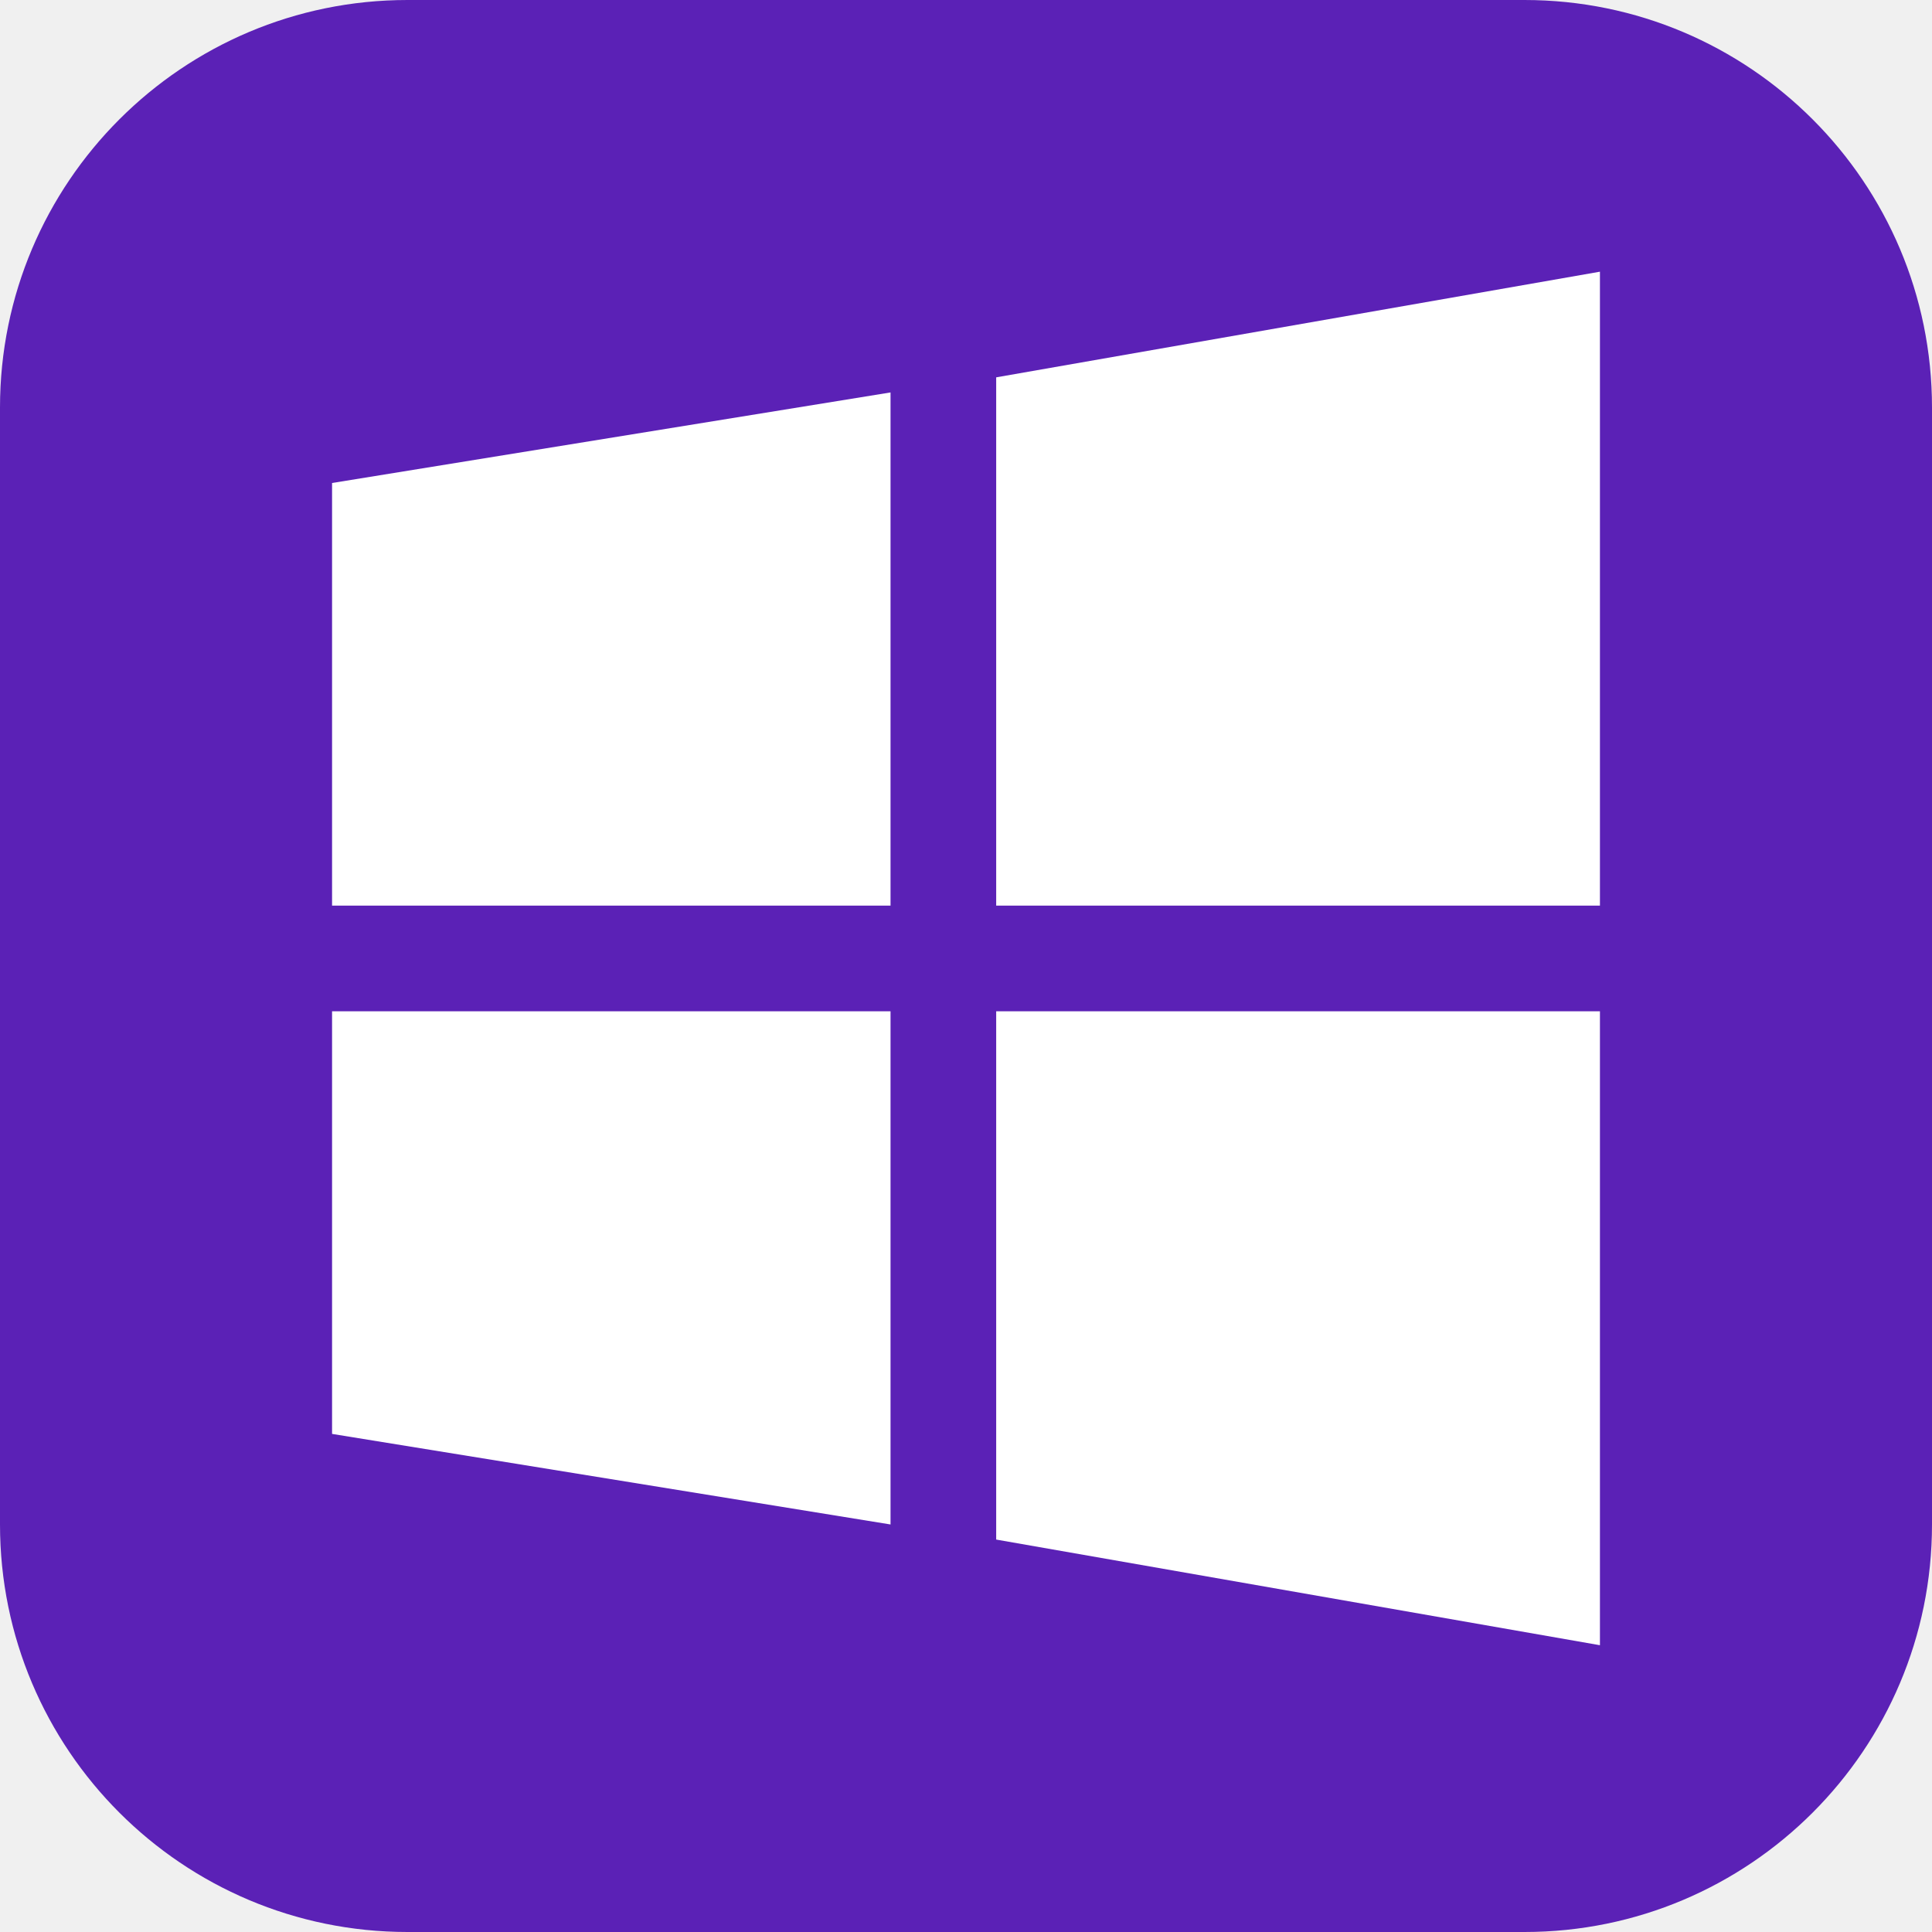
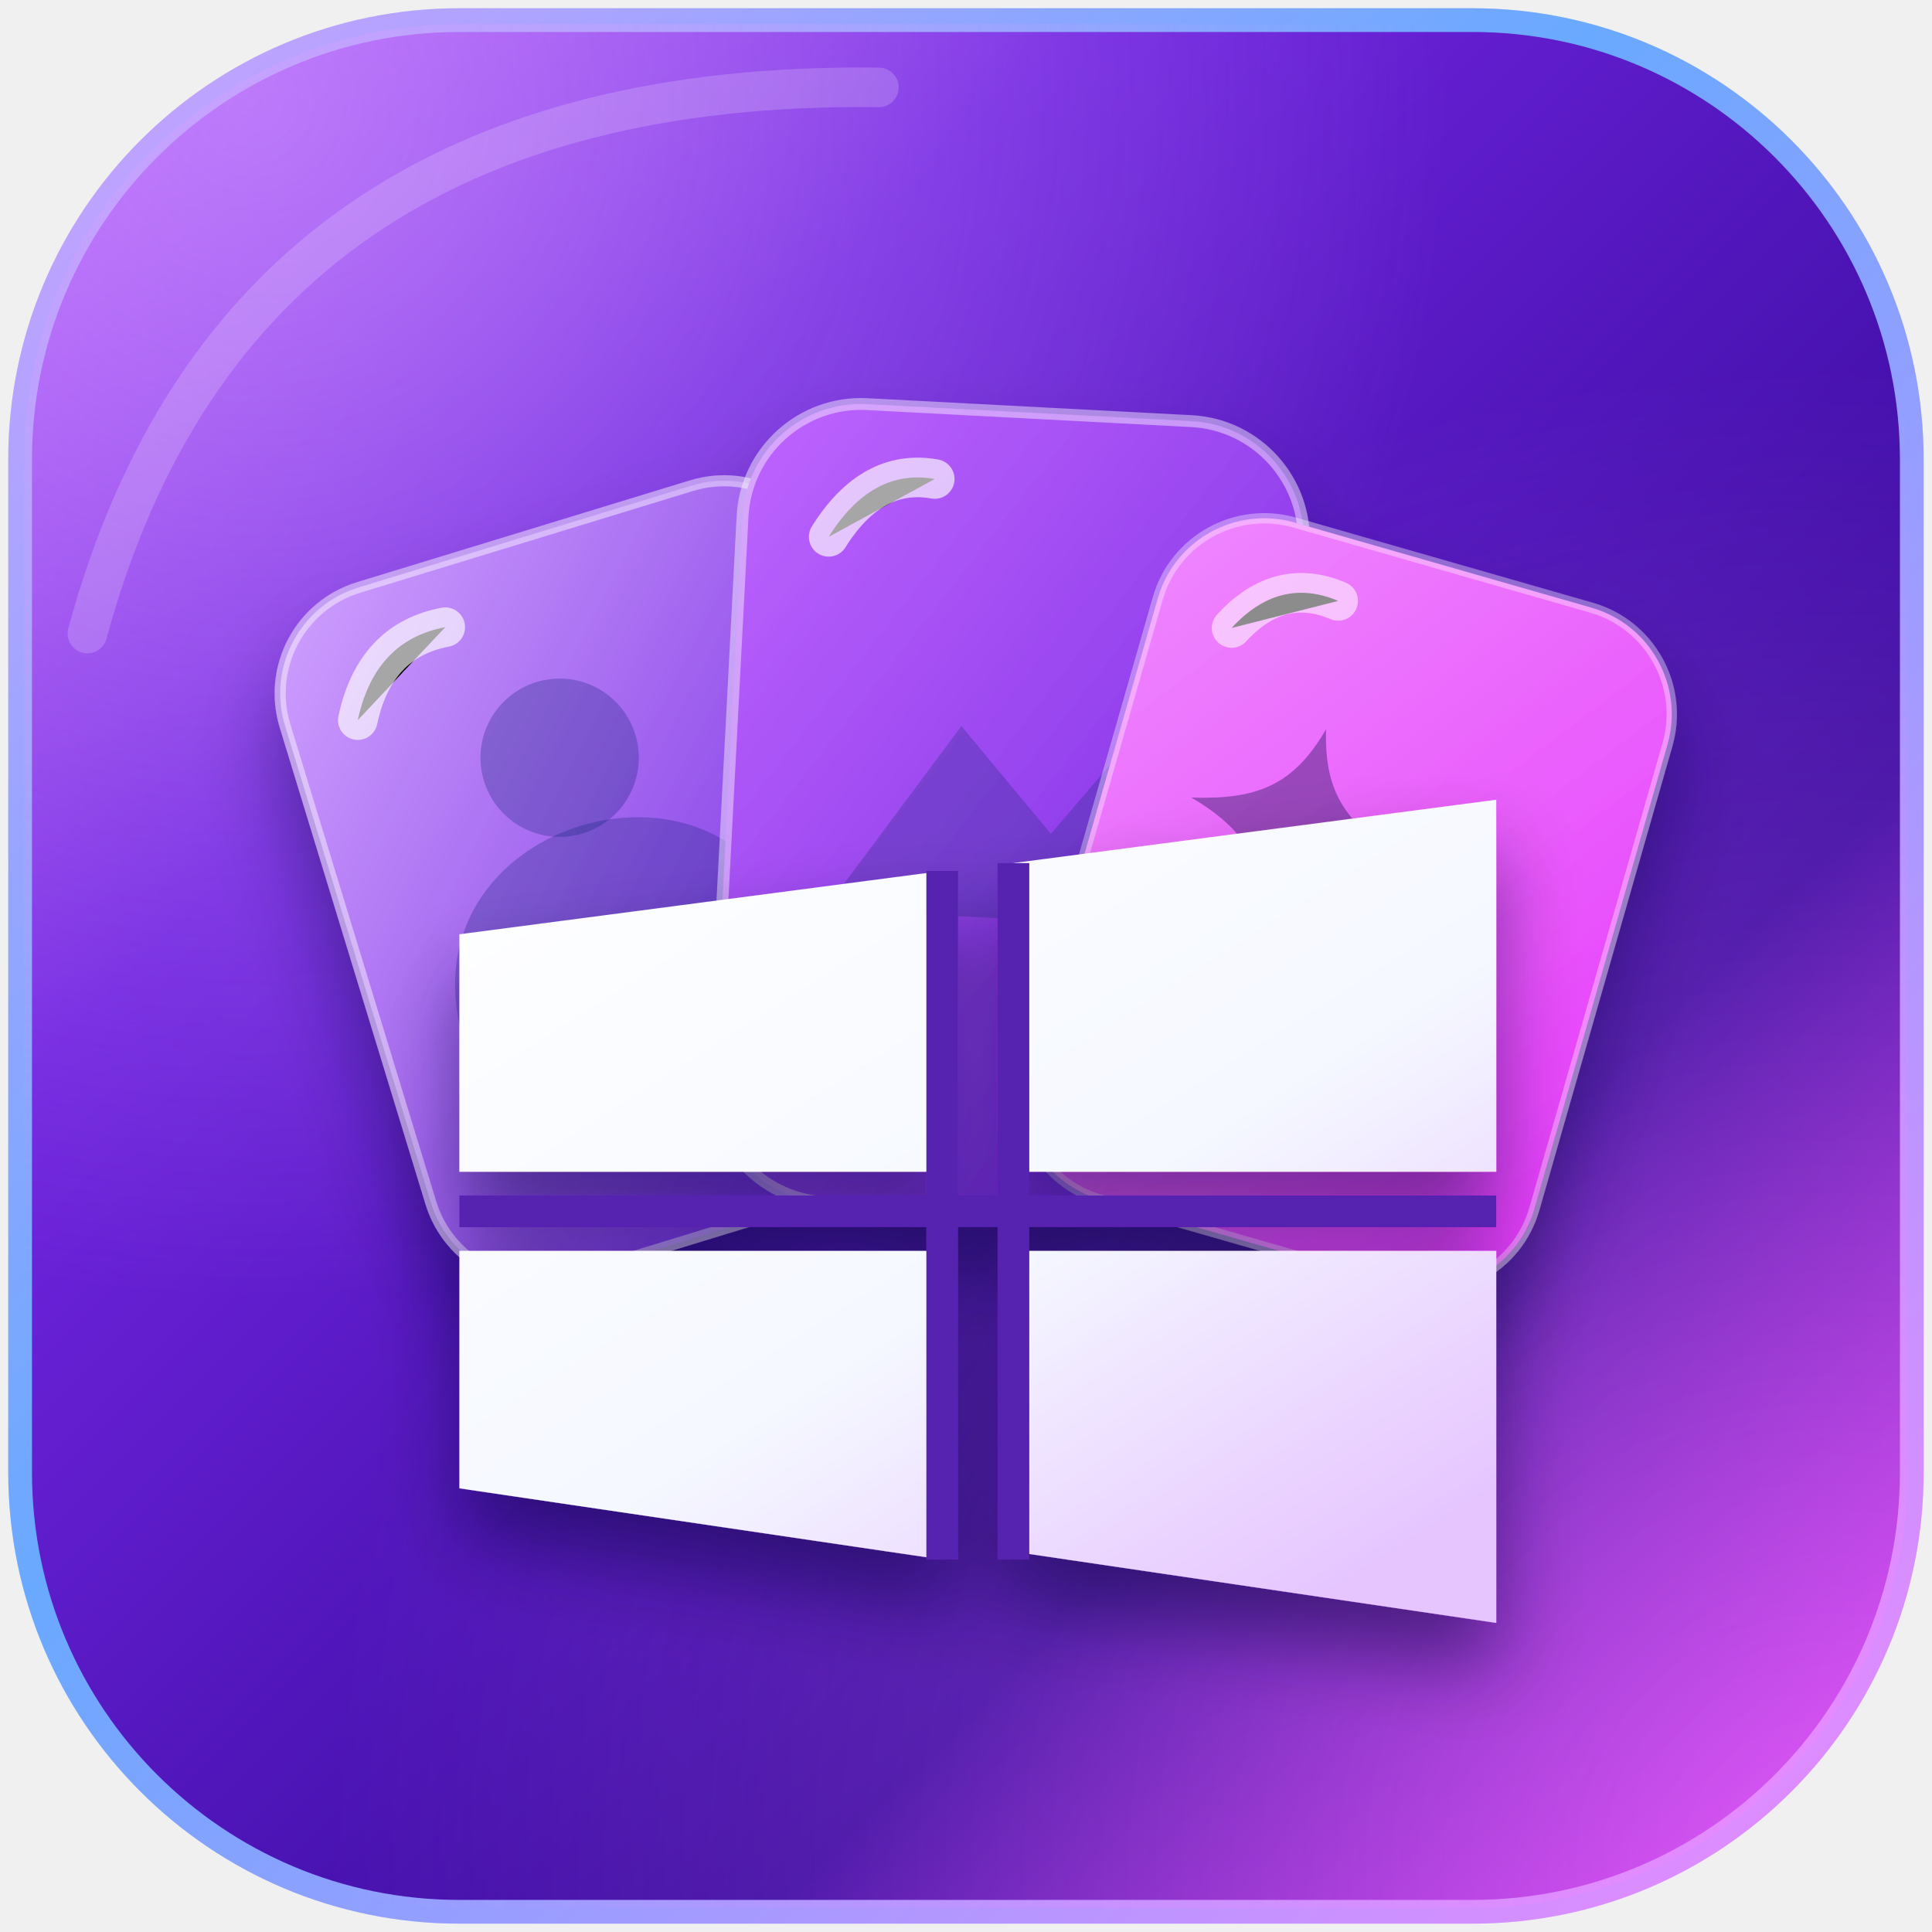
- <svg xmlns="http://www.w3.org/2000/svg" viewBox="0 0 128 128" role="img" aria-label="PC">
-   <rect width="128" height="128" rx="27" fill="#5b21b6" />
-   <path d="M22 32 59 26v34H22zm44-7 40-7v42H66zM22 67h37v34l-37-6zm44 0h40v42l-40-7z" fill="white" />
+ <svg xmlns="http://www.w3.org/2000/svg" viewBox="29.500 29.500 453.000 453.000" width="469" height="469" role="img" aria-label="PC">
+   <g transform="translate(5.423729 5.423729) scale(1.957627)">
+     <defs>
+       <linearGradient id="bg" x1="0" y1="0" x2="1" y2="1">
+         <stop stop-color="#bf65ff" />
+         <stop offset=".28" stop-color="#7024df" />
+         <stop offset=".7" stop-color="#380b9e" />
+         <stop offset="1" stop-color="#e63afb" />
+       </linearGradient>
+       <radialGradient id="glow" cx=".12" cy=".04" r="1.1">
+         <stop stop-color="#d0a1ff" stop-opacity=".5" />
+         <stop offset=".58" stop-color="#d0a1ff" stop-opacity="0" />
+       </radialGradient>
+       <radialGradient id="purpleGlow" cx=".96" cy=".98" r=".8">
+         <stop stop-color="#ef88ff" stop-opacity=".42" />
+         <stop offset="1" stop-color="#ef88ff" stop-opacity="0" />
+       </radialGradient>
+       <linearGradient id="rim" x1="0" y1="0" x2="1" y2="1">
+         <stop stop-color="#d0a1ff" />
+         <stop offset=".42" stop-color="#69a9ff" />
+         <stop offset="1" stop-color="#ef88ff" />
+       </linearGradient>
+       <linearGradient id="left" x1="0" y1="0" x2=".8" y2="1">
+         <stop stop-color="#d0a1ff" />
+         <stop offset="1" stop-color="#7024df" />
+       </linearGradient>
+       <linearGradient id="middle" x1="0" y1="0" x2="1" y2="1">
+         <stop stop-color="#bf65ff" />
+         <stop offset="1" stop-color="#7024df" />
+       </linearGradient>
+       <linearGradient id="right" x1="0" y1="0" x2="1" y2="1">
+         <stop stop-color="#ef88ff" />
+         <stop offset="1" stop-color="#e63afb" />
+       </linearGradient>
+       <linearGradient id="white" x1="0" y1="0" x2=".8" y2="1">
+         <stop stop-color="#fff" />
+         <stop offset=".6" stop-color="#f5f8ff" />
+         <stop offset="1" stop-color="#e6c5ff" />
+       </linearGradient>
+       <filter id="cardshadow" x="-30%" y="-30%" width="170%" height="180%">
+         <feDropShadow dx="0" dy="7" stdDeviation="5" flood-color="#050c36" flood-opacity=".4" />
+       </filter>
+       <filter id="float" x="-30%" y="-30%" width="170%" height="180%">
+         <feDropShadow dx="0" dy="6" stdDeviation="5" flood-color="#071033" flood-opacity=".48" />
+       </filter>
+       <clipPath id="clip">
+         <rect x="9" y="9" width="238" height="238" rx="55" />
+       </clipPath>
+       <clipPath id="outer-crop" clipPathUnits="userSpaceOnUse">
+         <rect x="7" y="7" width="242" height="242" rx="57" ry="57" />
+       </clipPath>
+     </defs>
+     <g transform="translate(6.65 6.65) scale(0.948)">
+       <g clip-path="url(#outer-crop)">
+         <rect x="5" y="5" width="246" height="246" rx="59" fill="url(#rim)" opacity=".28" />
+         <rect x="7" y="7" width="242" height="242" rx="57" fill="url(#rim)" />
+         <rect x="10" y="10" width="236" height="236" rx="54" fill="url(#bg)" />
+         <g clip-path="url(#clip)">
+           <rect x="9" y="9" width="238" height="238" rx="55" fill="url(#glow)" />
+           <rect x="9" y="9" width="238" height="238" rx="55" fill="url(#purpleGlow)" />
+           <path d="M17 86Q36 16 117 17" fill="none" stroke="#fff" stroke-opacity=".18" stroke-width="5" stroke-linecap="round" />
+           <g filter="url(#cardshadow)">
+             <g transform="rotate(-17 84 112)">
+               <rect x="48" y="72" width="72" height="91" rx="14" fill="url(#left)" stroke="white" stroke-opacity=".45" stroke-width="1.4" />
+               <path d="M57 88q5-9 14-8" stroke="white" stroke-opacity=".65" stroke-width="5" stroke-linecap="round" />
+               <circle cx="80" cy="100" r="10" fill="#071d73" opacity=".27" />
+               <path d="M58 129c1-14 12-20 22-20s21 6 22 20" fill="#071d73" opacity=".27" />
+             </g>
+             <g transform="rotate(3 133 106)">
+               <rect x="98" y="58" width="71" height="101" rx="15" fill="url(#middle)" stroke="white" stroke-opacity=".43" stroke-width="1.5" />
+               <path d="M109 75q5-9 13-8" stroke="white" stroke-opacity=".65" stroke-width="5" stroke-linecap="round" />
+               <path d="m111 122 16-24 12 13 10-13 13 24Z" fill="#08266d" opacity=".25" />
+             </g>
+             <g transform="rotate(16 175 111)">
+               <rect x="145" y="75" width="67" height="89" rx="14" fill="url(#right)" stroke="white" stroke-opacity=".35" stroke-width="1.3" />
+               <path d="M155 90q4-8 12-7" stroke="white" stroke-opacity=".55" stroke-width="5" stroke-linecap="round" />
+               <path d="M170 99 C172 107 176 110 184 112 C176 114 172 118 170 126 C168 118 164 114 156 112 C164 110 168 107 170 99 Z" fill="#27145f" opacity=".42" />
+             </g>
+           </g>
+           <g filter="url(#float)">
+             <path d="M64 124l61-8v38H64Zm70-9 61-8v47h-61ZM64 164h61v39l-61-9Zm70 0h61v47l-61-9Z" fill="url(#white)" />
+             <path d="M125 116v87M134 115v88M64 159h131" stroke="#5720b0" stroke-width="4" />
+           </g>
+         </g>
+       </g>
+     </g>
+   </g>
</svg>
